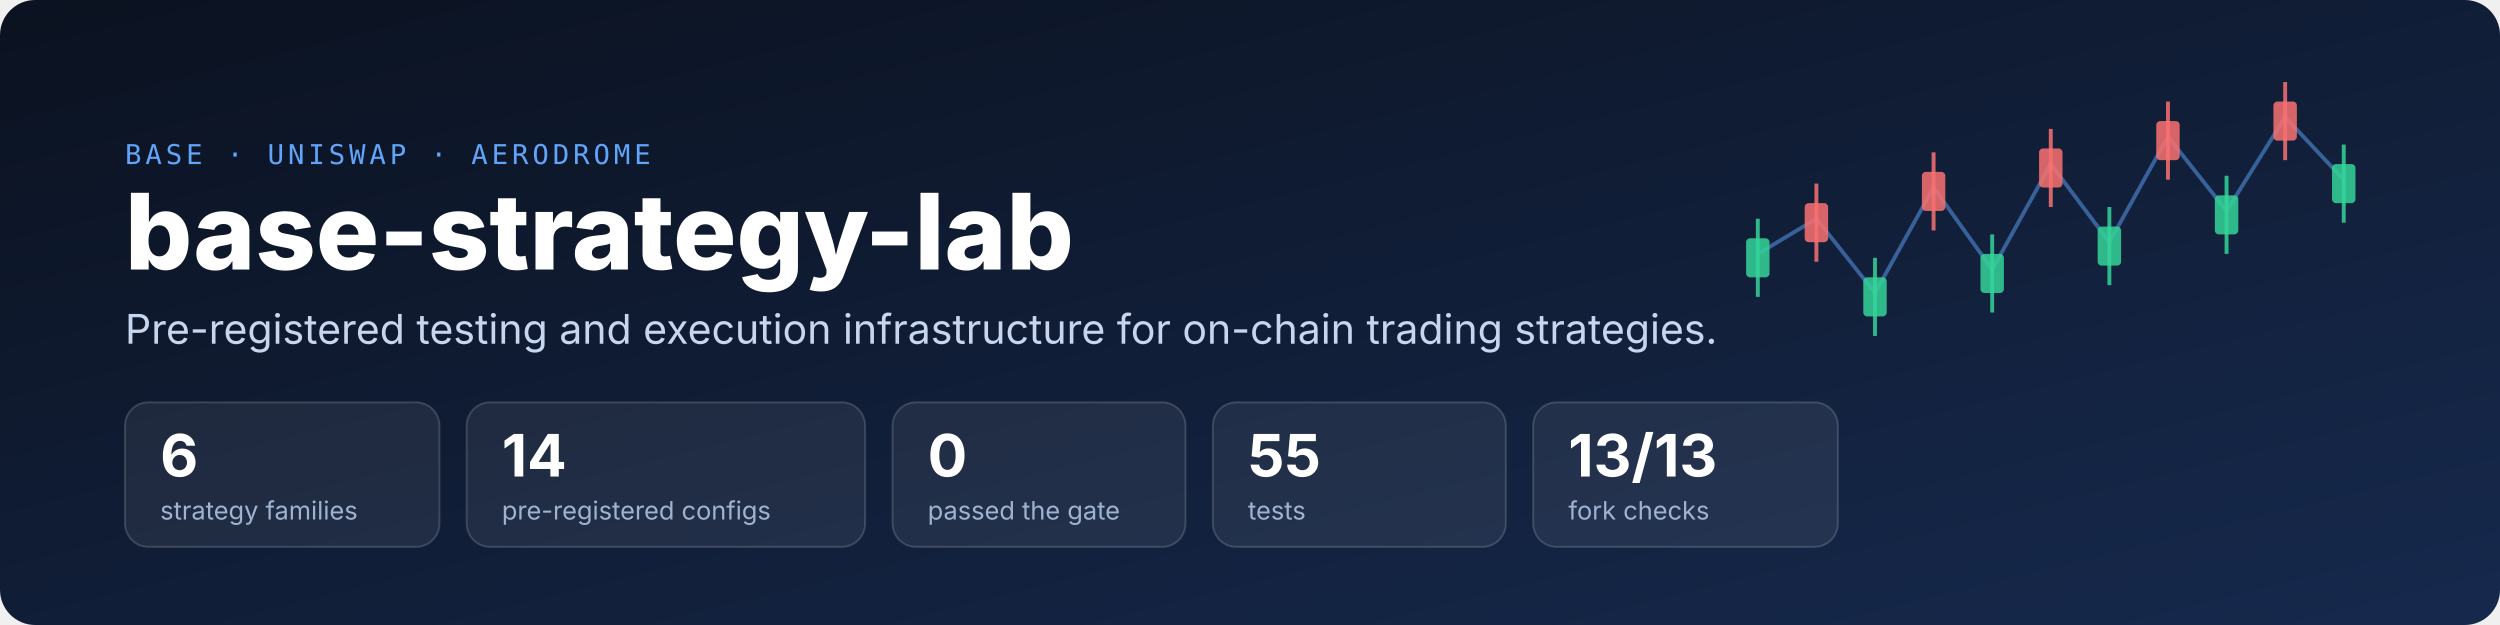
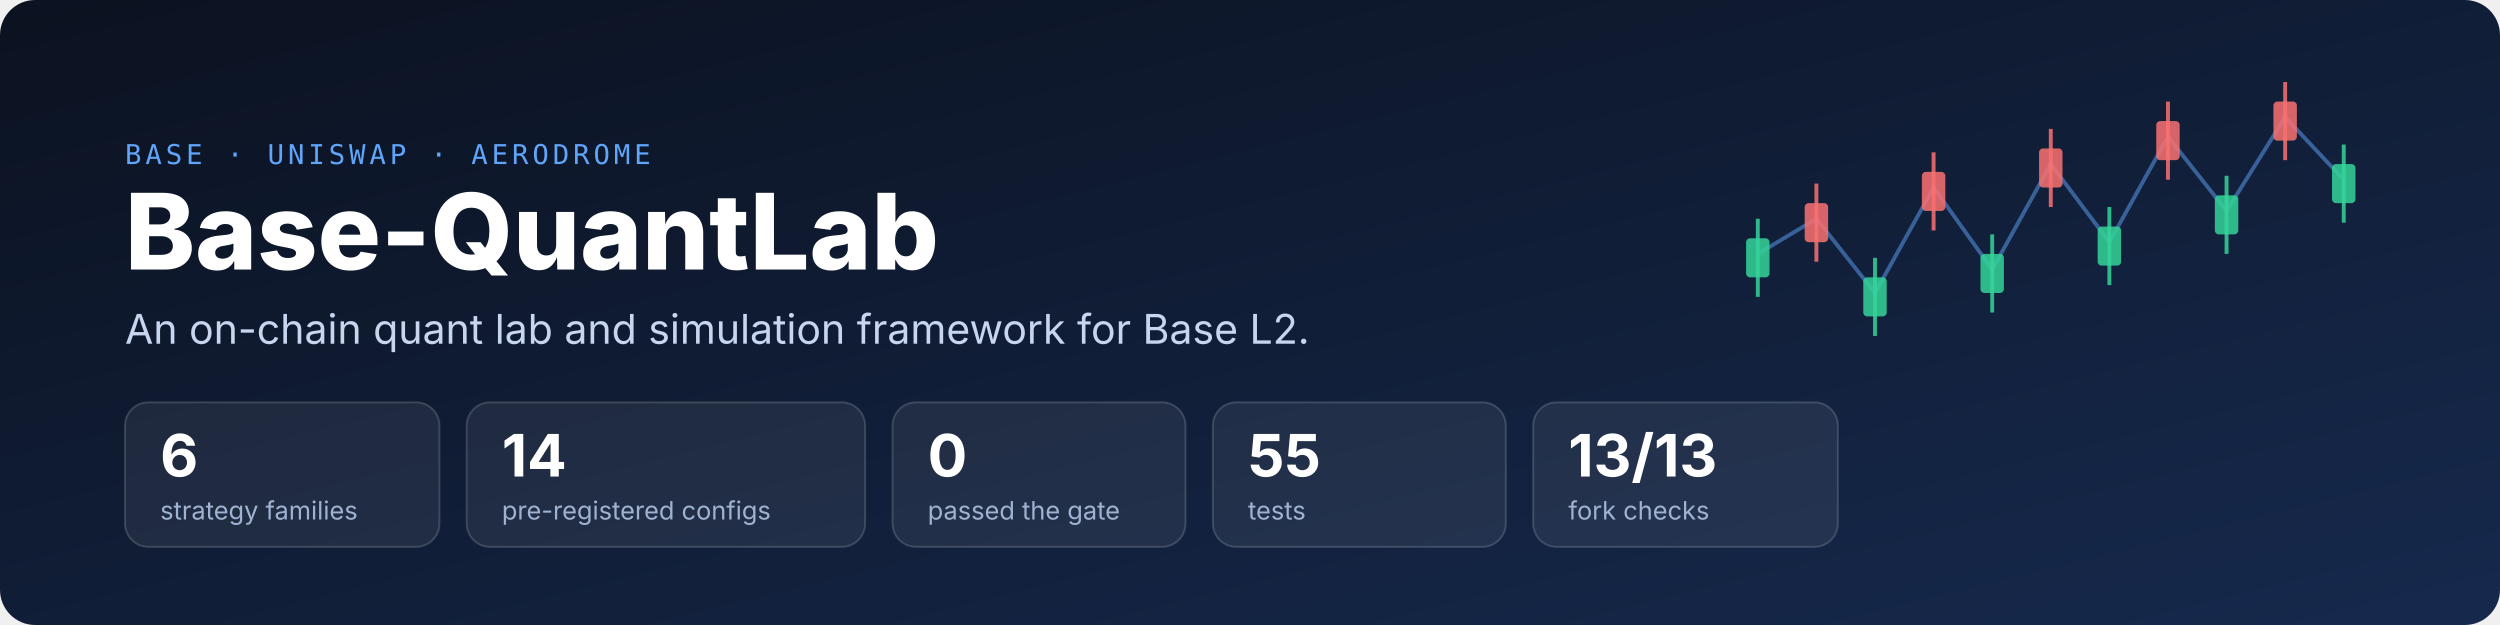
- <svg xmlns="http://www.w3.org/2000/svg" viewBox="0 0 1280 320" width="1280" height="320" role="img" aria-label="base-strategy-lab">
+ <svg xmlns="http://www.w3.org/2000/svg" viewBox="0 0 1280 320" width="1280" height="320" role="img" aria-label="Base-QuantLab">
  <defs>
    <linearGradient id="bg" x1="0" y1="0" x2="1" y2="1">
      <stop offset="0" stop-color="#0b1220" />
      <stop offset="1" stop-color="#16294d" />
    </linearGradient>
  </defs>
  <rect width="1280" height="320" rx="18" fill="url(#bg)" />
  <polyline points="900,130 930,112 960,150 990,96 1020,138 1050,84 1080,124 1110,70 1140,108 1170,60 1200,92" fill="none" stroke="#60a5fa" stroke-width="2" stroke-opacity="0.5" />
  <line x1="900" y1="112" x2="900" y2="152" stroke="#34d399" stroke-width="2" stroke-opacity="0.85" />
  <rect x="894" y="122" width="12" height="20" rx="2" fill="#34d399" fill-opacity="0.85" />
  <line x1="930" y1="94" x2="930" y2="134" stroke="#f87171" stroke-width="2" stroke-opacity="0.85" />
  <rect x="924" y="104" width="12" height="20" rx="2" fill="#f87171" fill-opacity="0.85" />
  <line x1="960" y1="132" x2="960" y2="172" stroke="#34d399" stroke-width="2" stroke-opacity="0.85" />
  <rect x="954" y="142" width="12" height="20" rx="2" fill="#34d399" fill-opacity="0.85" />
  <line x1="990" y1="78" x2="990" y2="118" stroke="#f87171" stroke-width="2" stroke-opacity="0.85" />
  <rect x="984" y="88" width="12" height="20" rx="2" fill="#f87171" fill-opacity="0.85" />
  <line x1="1020" y1="120" x2="1020" y2="160" stroke="#34d399" stroke-width="2" stroke-opacity="0.85" />
  <rect x="1014" y="130" width="12" height="20" rx="2" fill="#34d399" fill-opacity="0.85" />
  <line x1="1050" y1="66" x2="1050" y2="106" stroke="#f87171" stroke-width="2" stroke-opacity="0.85" />
  <rect x="1044" y="76" width="12" height="20" rx="2" fill="#f87171" fill-opacity="0.85" />
  <line x1="1080" y1="106" x2="1080" y2="146" stroke="#34d399" stroke-width="2" stroke-opacity="0.85" />
  <rect x="1074" y="116" width="12" height="20" rx="2" fill="#34d399" fill-opacity="0.85" />
  <line x1="1110" y1="52" x2="1110" y2="92" stroke="#f87171" stroke-width="2" stroke-opacity="0.85" />
  <rect x="1104" y="62" width="12" height="20" rx="2" fill="#f87171" fill-opacity="0.85" />
  <line x1="1140" y1="90" x2="1140" y2="130" stroke="#34d399" stroke-width="2" stroke-opacity="0.85" />
  <rect x="1134" y="100" width="12" height="20" rx="2" fill="#34d399" fill-opacity="0.85" />
  <line x1="1170" y1="42" x2="1170" y2="82" stroke="#f87171" stroke-width="2" stroke-opacity="0.85" />
  <rect x="1164" y="52" width="12" height="20" rx="2" fill="#f87171" fill-opacity="0.85" />
  <line x1="1200" y1="74" x2="1200" y2="114" stroke="#34d399" stroke-width="2" stroke-opacity="0.85" />
  <rect x="1194" y="84" width="12" height="20" rx="2" fill="#34d399" fill-opacity="0.85" />
  <text x="64" y="84" font-family="'JetBrains Mono', 'SFMono-Regular', Consolas, monospace" font-size="14" fill="#60a5fa" letter-spacing="2">BASE · UNISWAP · AERODROME</text>
-   <text x="64" y="138" font-family="Inter, 'Segoe UI', Helvetica, Arial, sans-serif" font-size="54" font-weight="800" fill="#ffffff">base-strategy-lab</text>
-   <text x="64" y="176" font-family="Inter, 'Segoe UI', Helvetica, Arial, sans-serif" font-size="21" fill="#c7d6ee">Pre-registered testing and execution infrastructure for on-chain trading strategies.</text>
+   <text x="64" y="138" font-family="Inter, 'Segoe UI', Helvetica, Arial, sans-serif" font-size="54" font-weight="800" fill="#ffffff">Base-QuantLab</text>
+   <text x="64" y="176" font-family="Inter, 'Segoe UI', Helvetica, Arial, sans-serif" font-size="21" fill="#c7d6ee">An on-chain quant lab and simulation framework for Base L2.</text>
  <rect x="64" y="206" width="161" height="74" rx="12" fill="#ffffff" fill-opacity="0.07" stroke="#ffffff" stroke-opacity="0.16" />
  <text x="82" y="244" font-family="Inter, 'Segoe UI', Helvetica, Arial, sans-serif" font-size="30" font-weight="700" fill="#ffffff">6</text>
  <text x="82" y="266" font-family="Inter, 'Segoe UI', Helvetica, Arial, sans-serif" font-size="13" fill="#9fb3d1">strategy families</text>
  <rect x="238.94" y="206" width="204" height="74" rx="12" fill="#ffffff" fill-opacity="0.07" stroke="#ffffff" stroke-opacity="0.16" />
  <text x="256.94" y="244" font-family="Inter, 'Segoe UI', Helvetica, Arial, sans-serif" font-size="30" font-weight="700" fill="#ffffff">14</text>
  <text x="256.94" y="266" font-family="Inter, 'Segoe UI', Helvetica, Arial, sans-serif" font-size="13" fill="#9fb3d1">pre-registered configs</text>
  <rect x="456.98" y="206" width="150" height="74" rx="12" fill="#ffffff" fill-opacity="0.07" stroke="#ffffff" stroke-opacity="0.16" />
  <text x="474.98" y="244" font-family="Inter, 'Segoe UI', Helvetica, Arial, sans-serif" font-size="30" font-weight="700" fill="#ffffff">0</text>
  <text x="474.98" y="266" font-family="Inter, 'Segoe UI', Helvetica, Arial, sans-serif" font-size="13" fill="#9fb3d1">passed the gate</text>
  <rect x="620.98" y="206" width="150" height="74" rx="12" fill="#ffffff" fill-opacity="0.07" stroke="#ffffff" stroke-opacity="0.16" />
  <text x="638.98" y="244" font-family="Inter, 'Segoe UI', Helvetica, Arial, sans-serif" font-size="30" font-weight="700" fill="#ffffff">55</text>
  <text x="638.98" y="266" font-family="Inter, 'Segoe UI', Helvetica, Arial, sans-serif" font-size="13" fill="#9fb3d1">tests</text>
  <rect x="784.98" y="206" width="156" height="74" rx="12" fill="#ffffff" fill-opacity="0.07" stroke="#ffffff" stroke-opacity="0.16" />
  <text x="802.98" y="244" font-family="Inter, 'Segoe UI', Helvetica, Arial, sans-serif" font-size="30" font-weight="700" fill="#ffffff">13/13</text>
  <text x="802.98" y="266" font-family="Inter, 'Segoe UI', Helvetica, Arial, sans-serif" font-size="13" fill="#9fb3d1">fork checks</text>
</svg>
